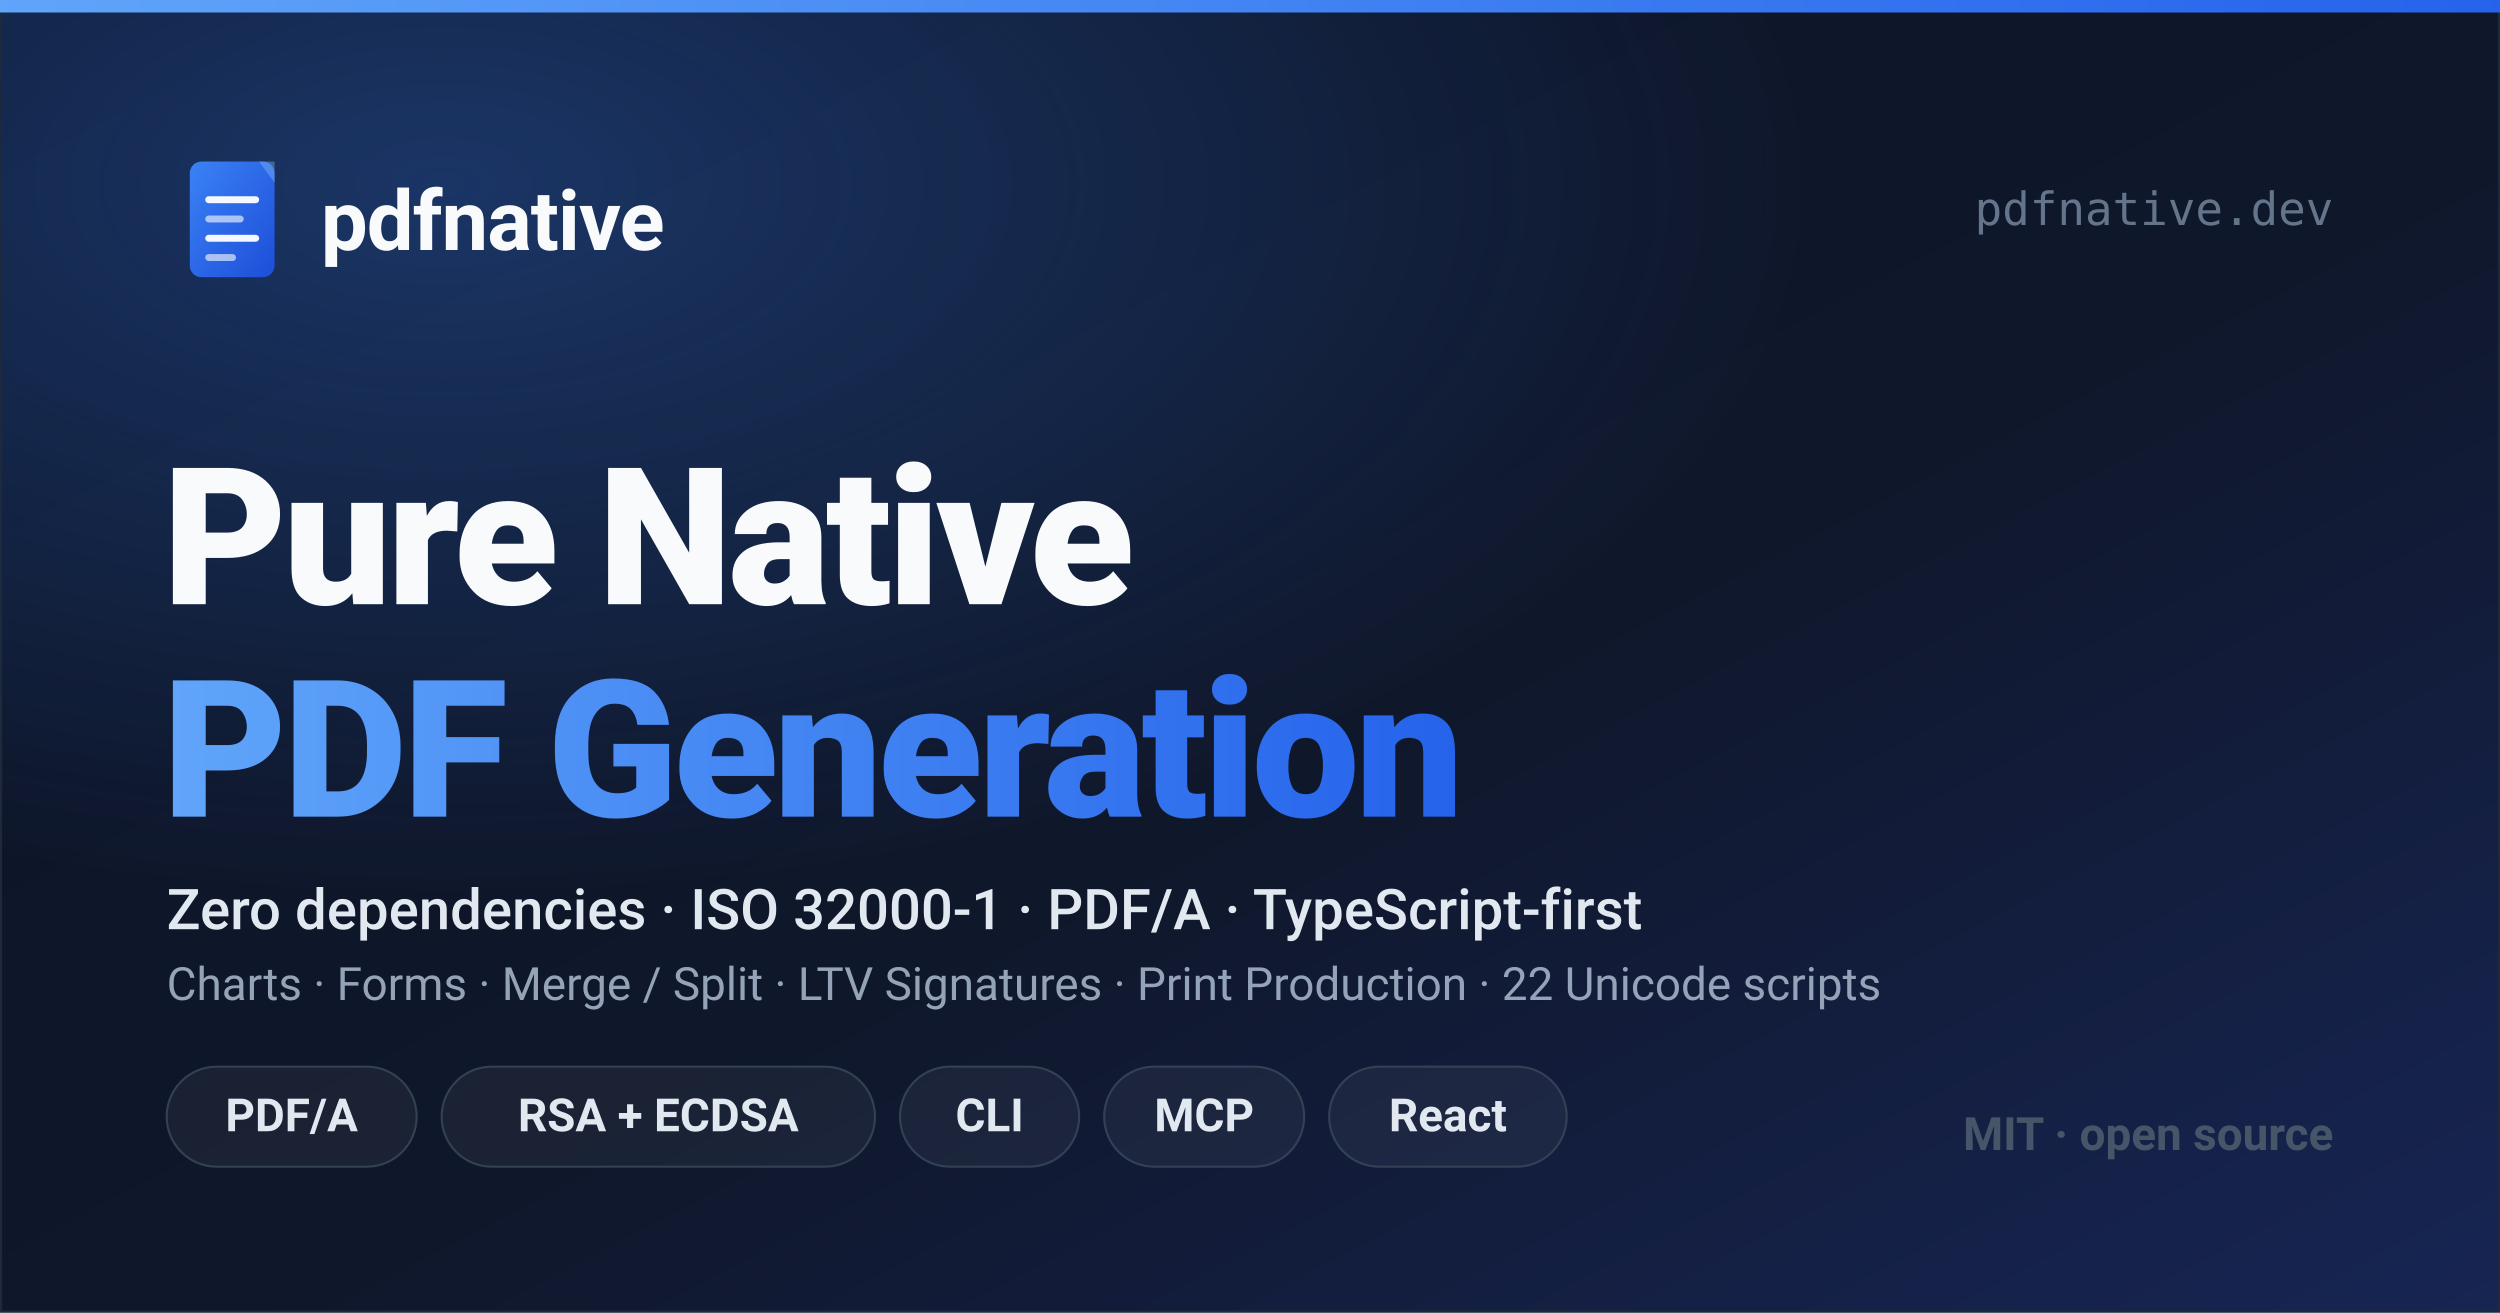
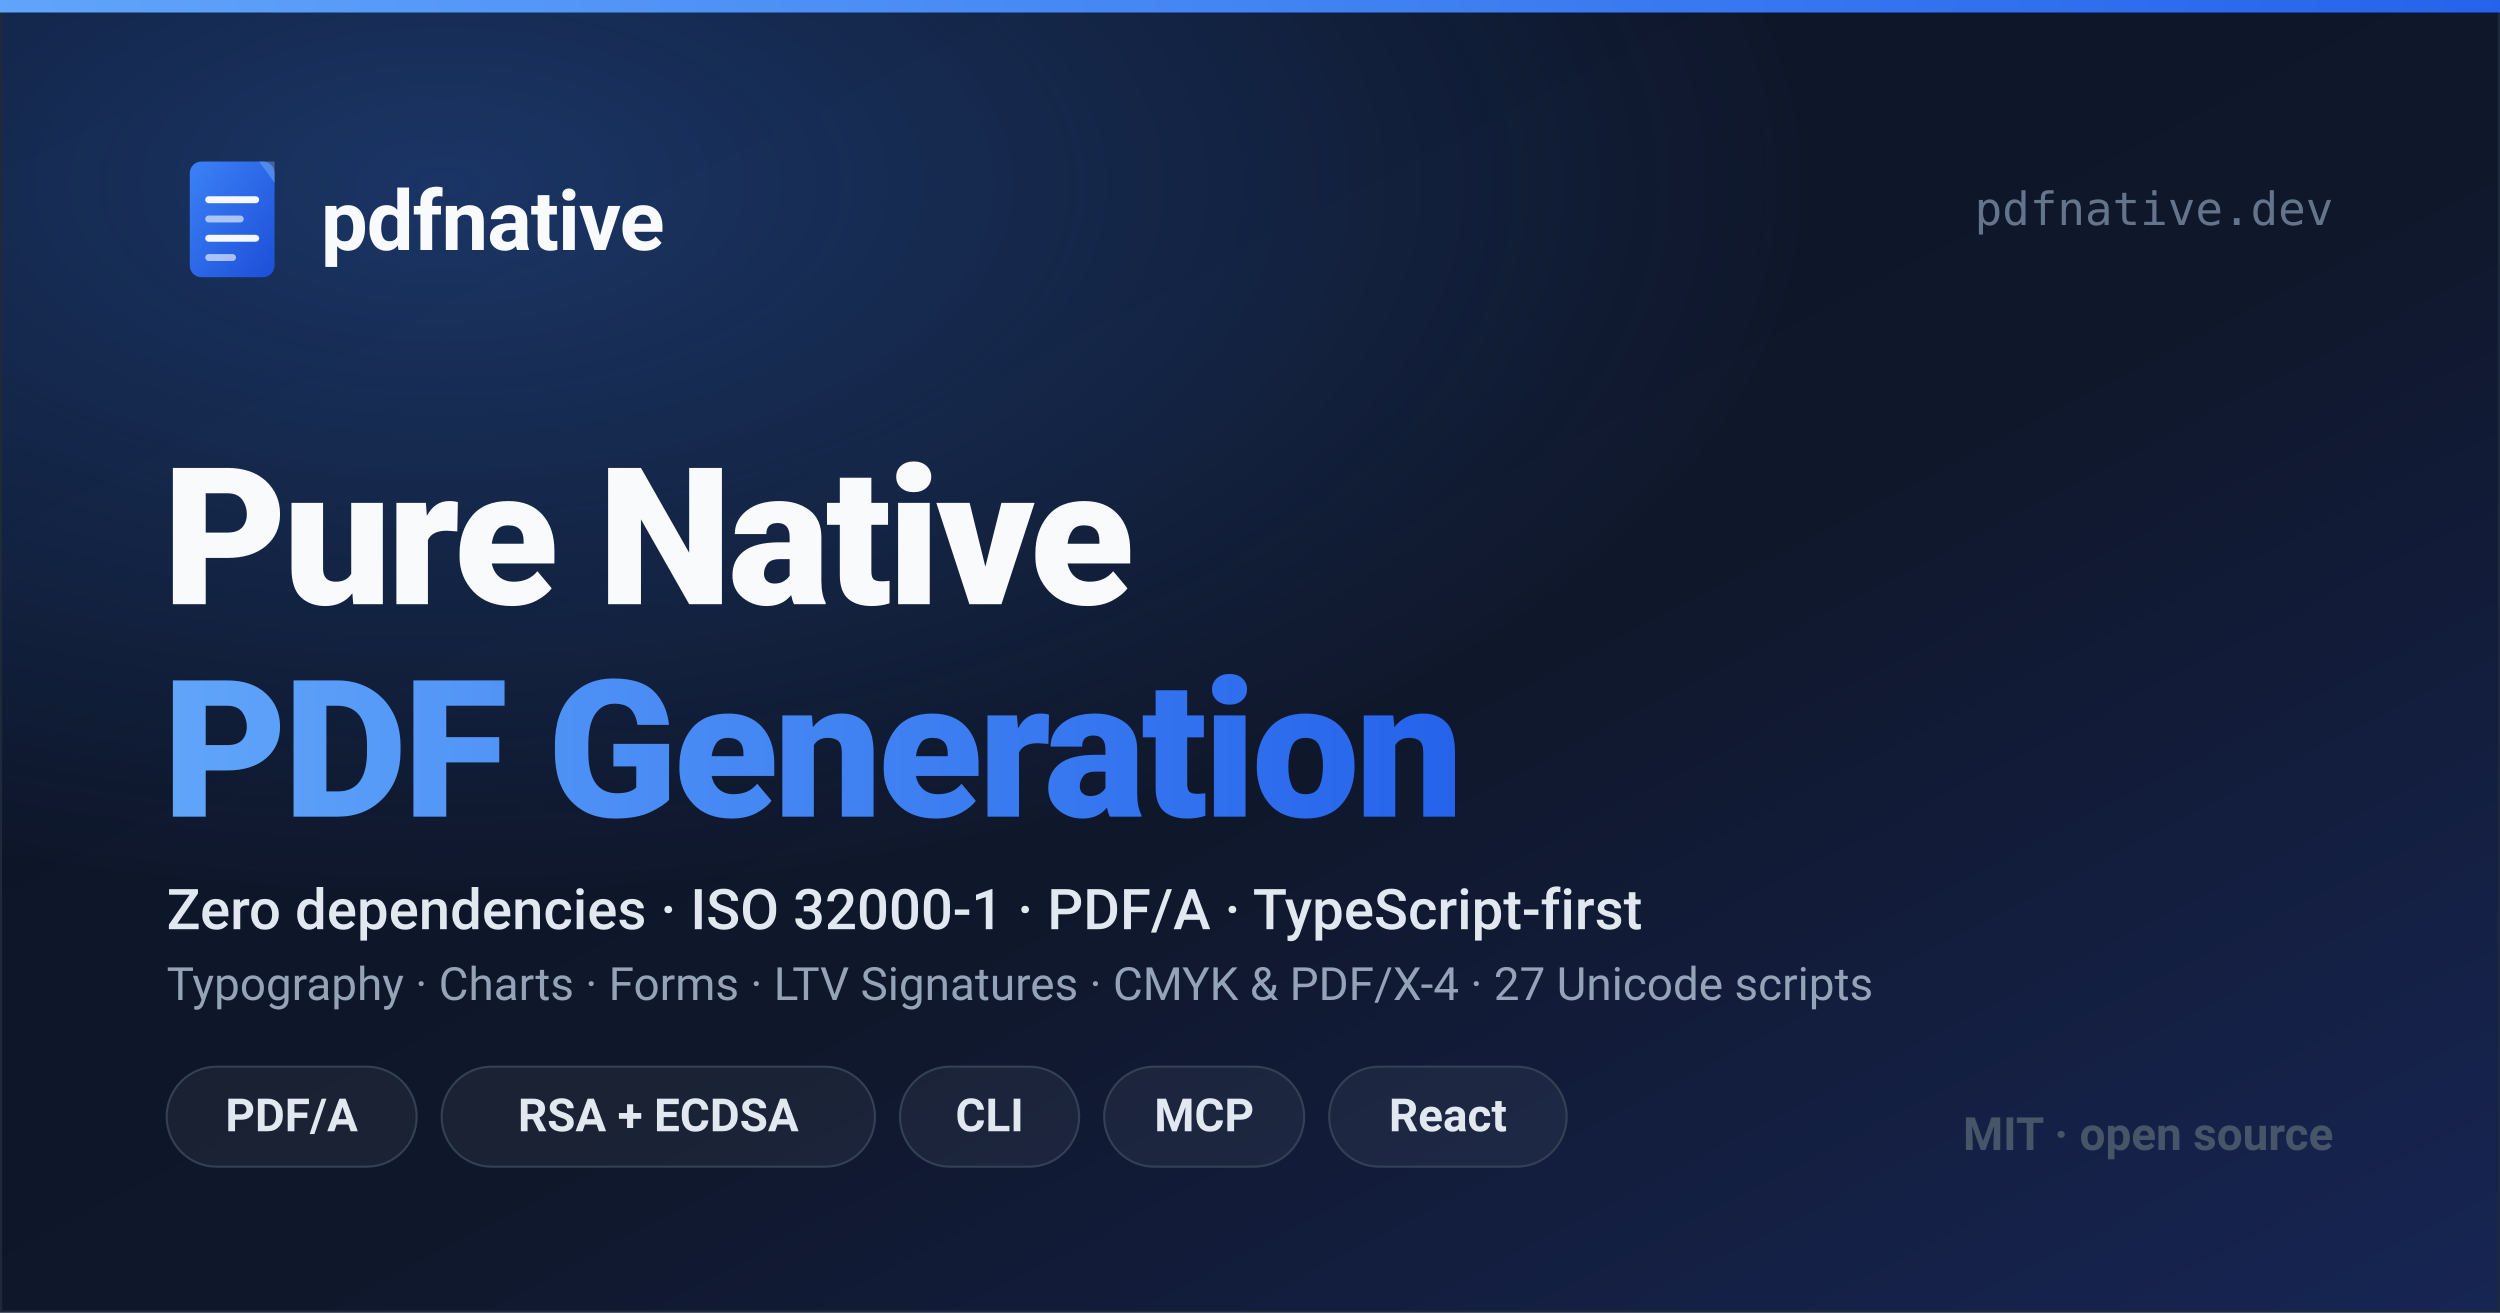
<svg xmlns="http://www.w3.org/2000/svg" width="1200" height="630" viewBox="0 0 1200 630">
  <defs>
    <linearGradient id="bg" x1="0" y1="0" x2="1" y2="1">
      <stop offset="0%" stop-color="#0b1326" />
      <stop offset="55%" stop-color="#0f172a" />
      <stop offset="100%" stop-color="#172554" />
    </linearGradient>
    <radialGradient id="glow" cx="18%" cy="14%" r="55%">
      <stop offset="0%" stop-color="#3b82f6" stop-opacity="0.30" />
      <stop offset="100%" stop-color="#3b82f6" stop-opacity="0" />
    </radialGradient>
    <linearGradient id="accent" x1="0" y1="0" x2="1" y2="0">
      <stop offset="0%" stop-color="#60a5fa" />
      <stop offset="100%" stop-color="#2563eb" />
    </linearGradient>
    <linearGradient id="logo-grad" x1="0" y1="0" x2="1" y2="1">
      <stop offset="0%" stop-color="#3B82F6" />
      <stop offset="100%" stop-color="#1D4ED8" />
    </linearGradient>
  </defs>
  <rect width="1200" height="630" fill="url(#bg)" />
  <rect width="1200" height="630" fill="url(#glow)" />
  <rect x="0.5" y="0.5" width="1199" height="629" fill="none" stroke="#1e293b" stroke-width="1" />
  <rect x="0" y="0" width="1200" height="6" fill="url(#accent)" />
  <g transform="translate(80, 72)">
    <g transform="scale(1.85)">
      <rect x="6" y="3" width="22" height="30" rx="3" fill="url(#logo-grad)" />
      <polygon points="24,3 28,3 28,8.5 24,3" fill="#93C5FD" opacity="0.35" />
      <rect x="10" y="12" width="14" height="1.8" rx="0.9" fill="white" opacity="0.95" />
      <rect x="10" y="17" width="10" height="1.8" rx="0.9" fill="white" opacity="0.6" />
      <rect x="10" y="22" width="14" height="1.8" rx="0.9" fill="white" opacity="0.95" />
      <rect x="10" y="27" width="8" height="1.8" rx="0.9" fill="white" opacity="0.6" />
    </g>
    <text x="74" y="48" font-family="'Segoe UI', -apple-system, BlinkMacSystemFont, Roboto, 'Helvetica Neue', Arial, sans-serif" font-size="40" font-weight="700" fill="#f8fafc" letter-spacing="-0.5">pdfnative</text>
  </g>
  <text x="1120" y="108" text-anchor="end" font-family="ui-monospace, SFMono-Regular, Consolas, monospace" font-size="22" fill="#64748b">pdfnative.dev</text>
  <text x="78" y="290" font-family="'Segoe UI', -apple-system, BlinkMacSystemFont, Roboto, 'Helvetica Neue', Arial, sans-serif" font-size="92" font-weight="800" fill="#f8fafc" letter-spacing="-2">Pure Native</text>
  <text x="78" y="392" font-family="'Segoe UI', -apple-system, BlinkMacSystemFont, Roboto, 'Helvetica Neue', Arial, sans-serif" font-size="92" font-weight="800" fill="url(#accent)" letter-spacing="-2">PDF Generation</text>
  <text x="80" y="446" font-family="'Segoe UI', -apple-system, BlinkMacSystemFont, Roboto, 'Helvetica Neue', Arial, sans-serif" font-size="27" font-weight="500" fill="#e2e8f0">Zero dependencies · ISO 32000-1 · PDF/A · TypeScript-first</text>
-   <text x="80" y="480" font-family="'Segoe UI', -apple-system, BlinkMacSystemFont, Roboto, 'Helvetica Neue', Arial, sans-serif" font-size="22" font-weight="400" fill="#94a3b8">Charts · Forms · Merge / Split · LTV Signatures · Print Production · 22 Unicode scripts</text>
+   <text x="80" y="480" font-family="'Segoe UI', -apple-system, BlinkMacSystemFont, Roboto, 'Helvetica Neue', Arial, sans-serif" font-size="22" font-weight="400" fill="#94a3b8">Typography · Charts · Forms · LTV Signatures · CMYK &amp; PDF/X-4 · 27 Unicode scripts</text>
  <g font-family="'Segoe UI', -apple-system, BlinkMacSystemFont, Roboto, 'Helvetica Neue', Arial, sans-serif" font-size="22" font-weight="600">
    <rect x="80" y="512" width="120" height="48" rx="24" fill="#ffffff" fill-opacity="0.05" stroke="#334155" stroke-width="1" />
    <text x="140" y="543" text-anchor="middle" fill="#e2e8f0">PDF/A</text>
    <rect x="212" y="512" width="208" height="48" rx="24" fill="#ffffff" fill-opacity="0.05" stroke="#334155" stroke-width="1" />
    <text x="316" y="543" text-anchor="middle" fill="#e2e8f0">RSA + ECDSA</text>
    <rect x="432" y="512" width="86" height="48" rx="24" fill="#ffffff" fill-opacity="0.05" stroke="#334155" stroke-width="1" />
    <text x="475" y="543" text-anchor="middle" fill="#e2e8f0">CLI</text>
    <rect x="530" y="512" width="96" height="48" rx="24" fill="#ffffff" fill-opacity="0.05" stroke="#334155" stroke-width="1" />
    <text x="578" y="543" text-anchor="middle" fill="#e2e8f0">MCP</text>
    <rect x="638" y="512" width="114" height="48" rx="24" fill="#ffffff" fill-opacity="0.05" stroke="#334155" stroke-width="1" />
    <text x="695" y="543" text-anchor="middle" fill="#e2e8f0">React</text>
  </g>
  <text x="1120" y="552" text-anchor="end" font-family="'Segoe UI', -apple-system, BlinkMacSystemFont, Roboto, 'Helvetica Neue', Arial, sans-serif" font-size="22" font-weight="600" fill="#475569">MIT · open source</text>
</svg>
